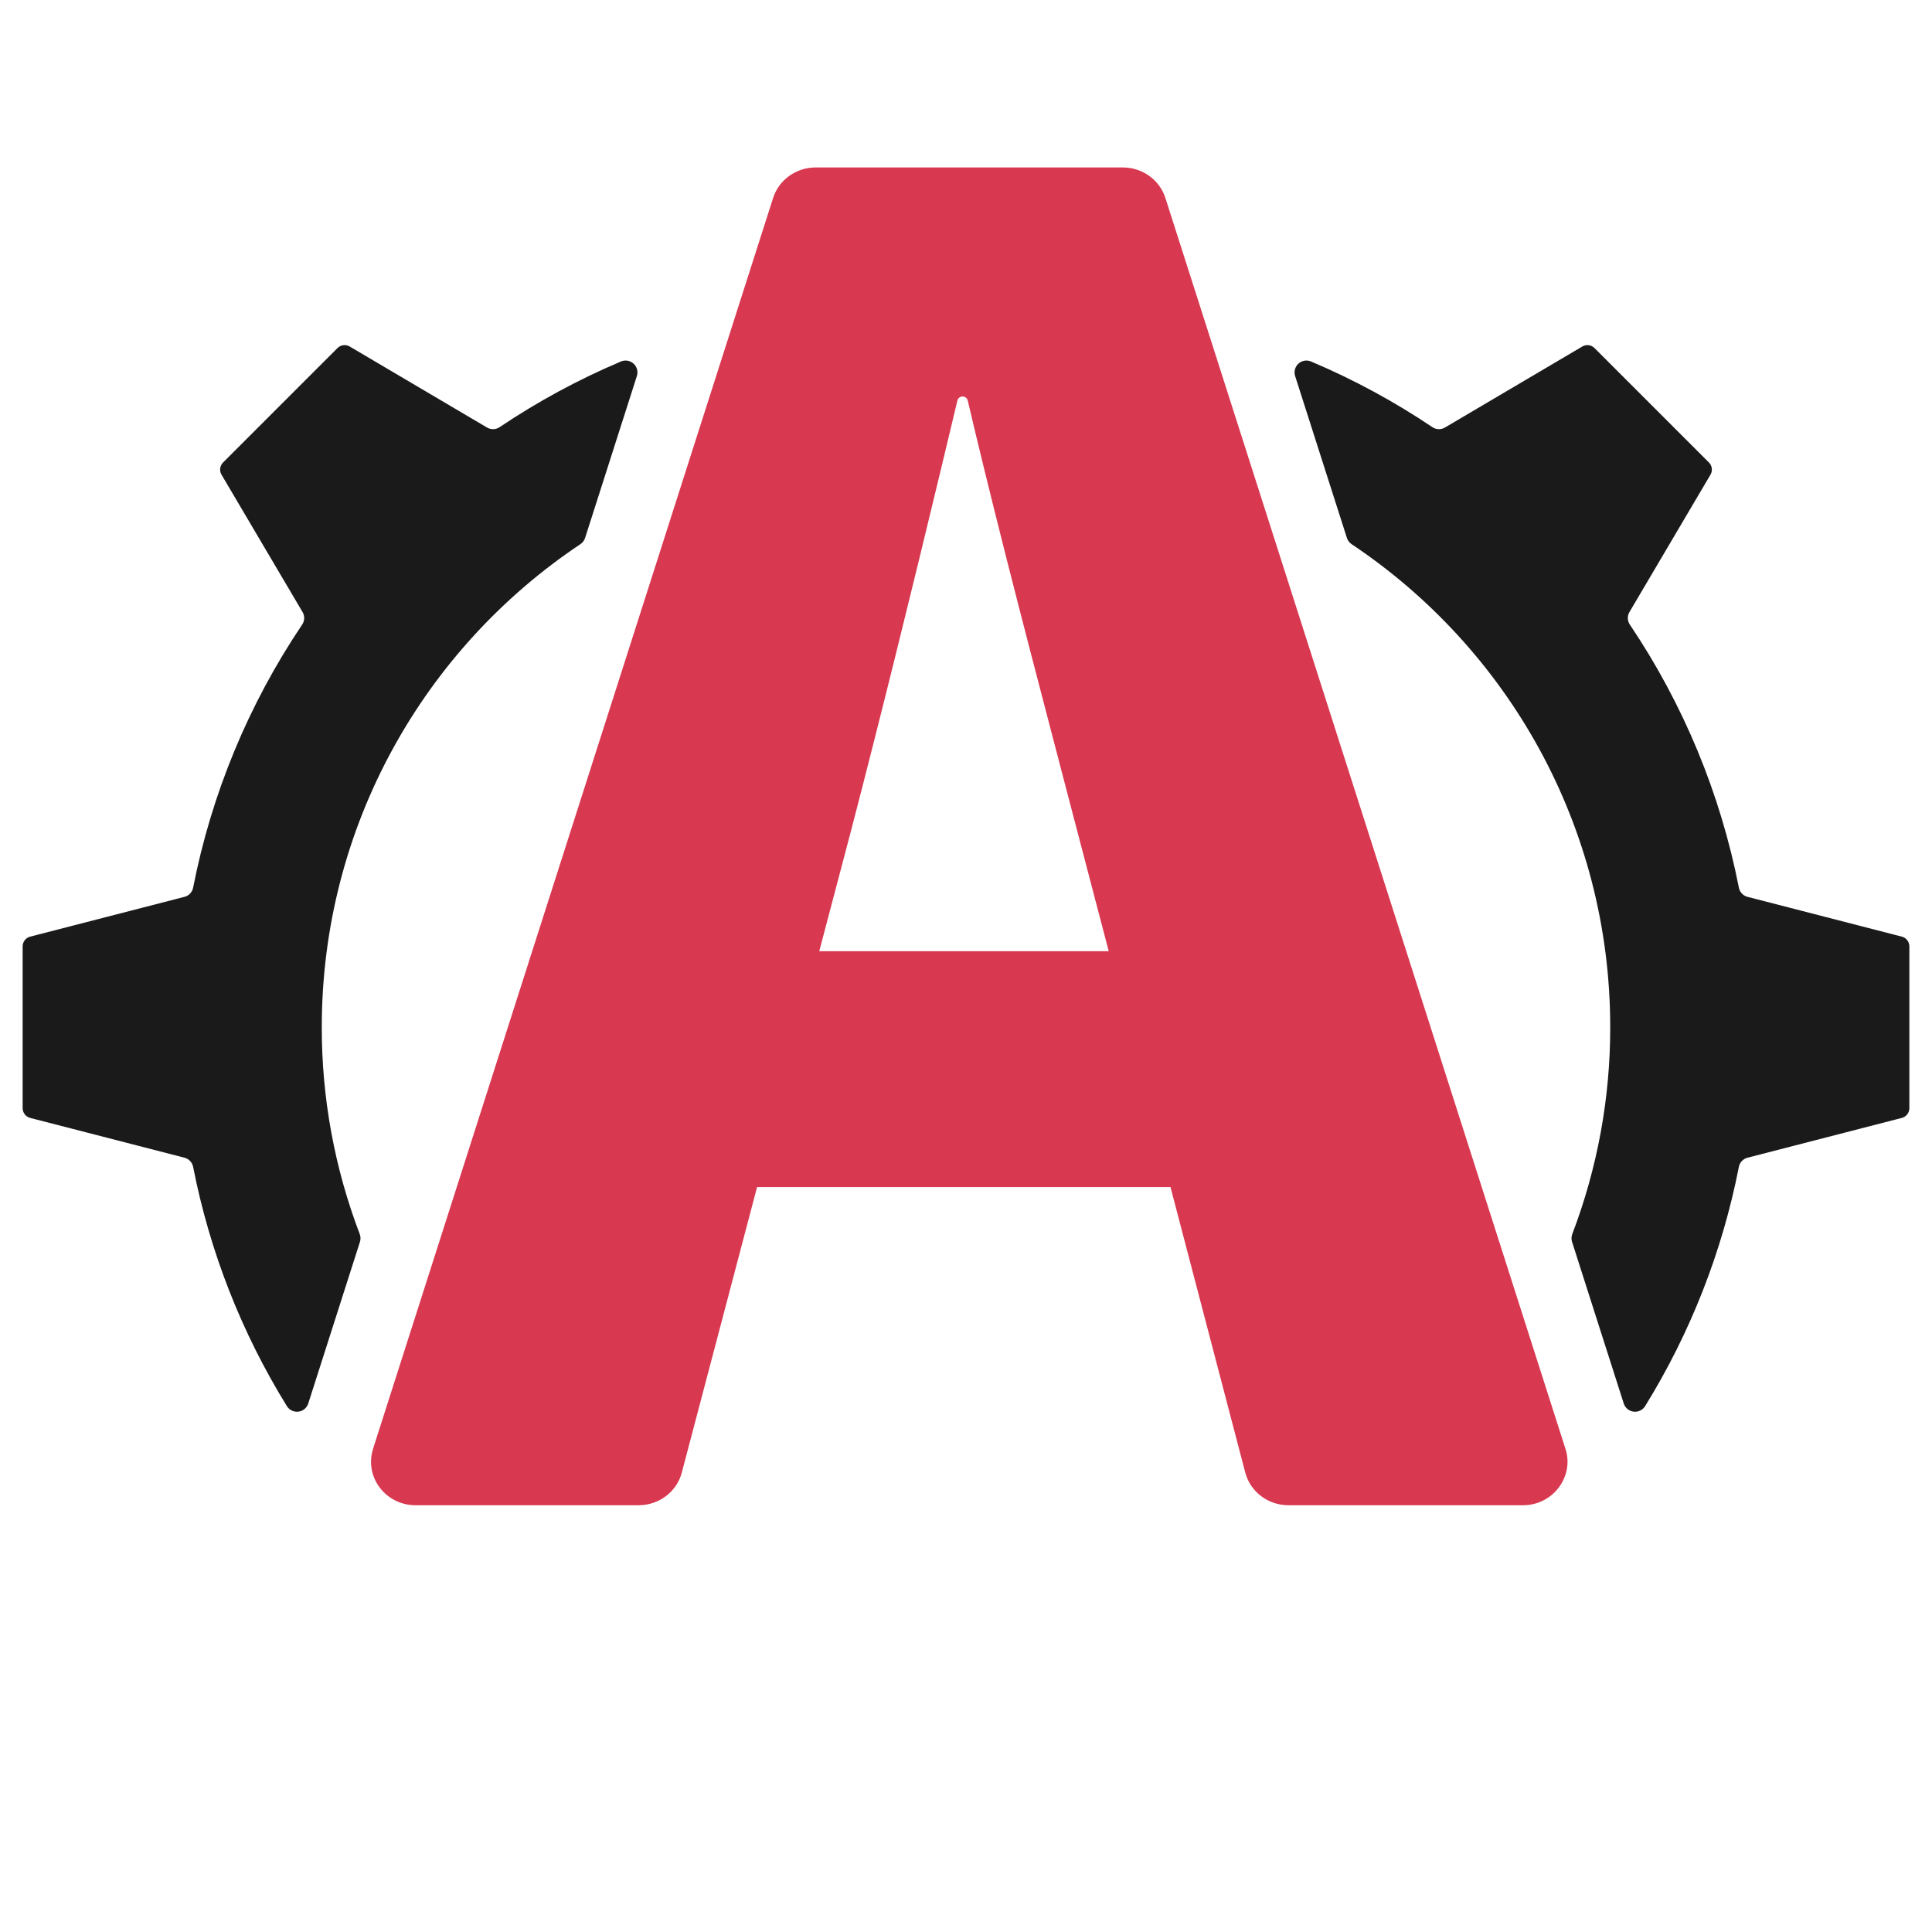
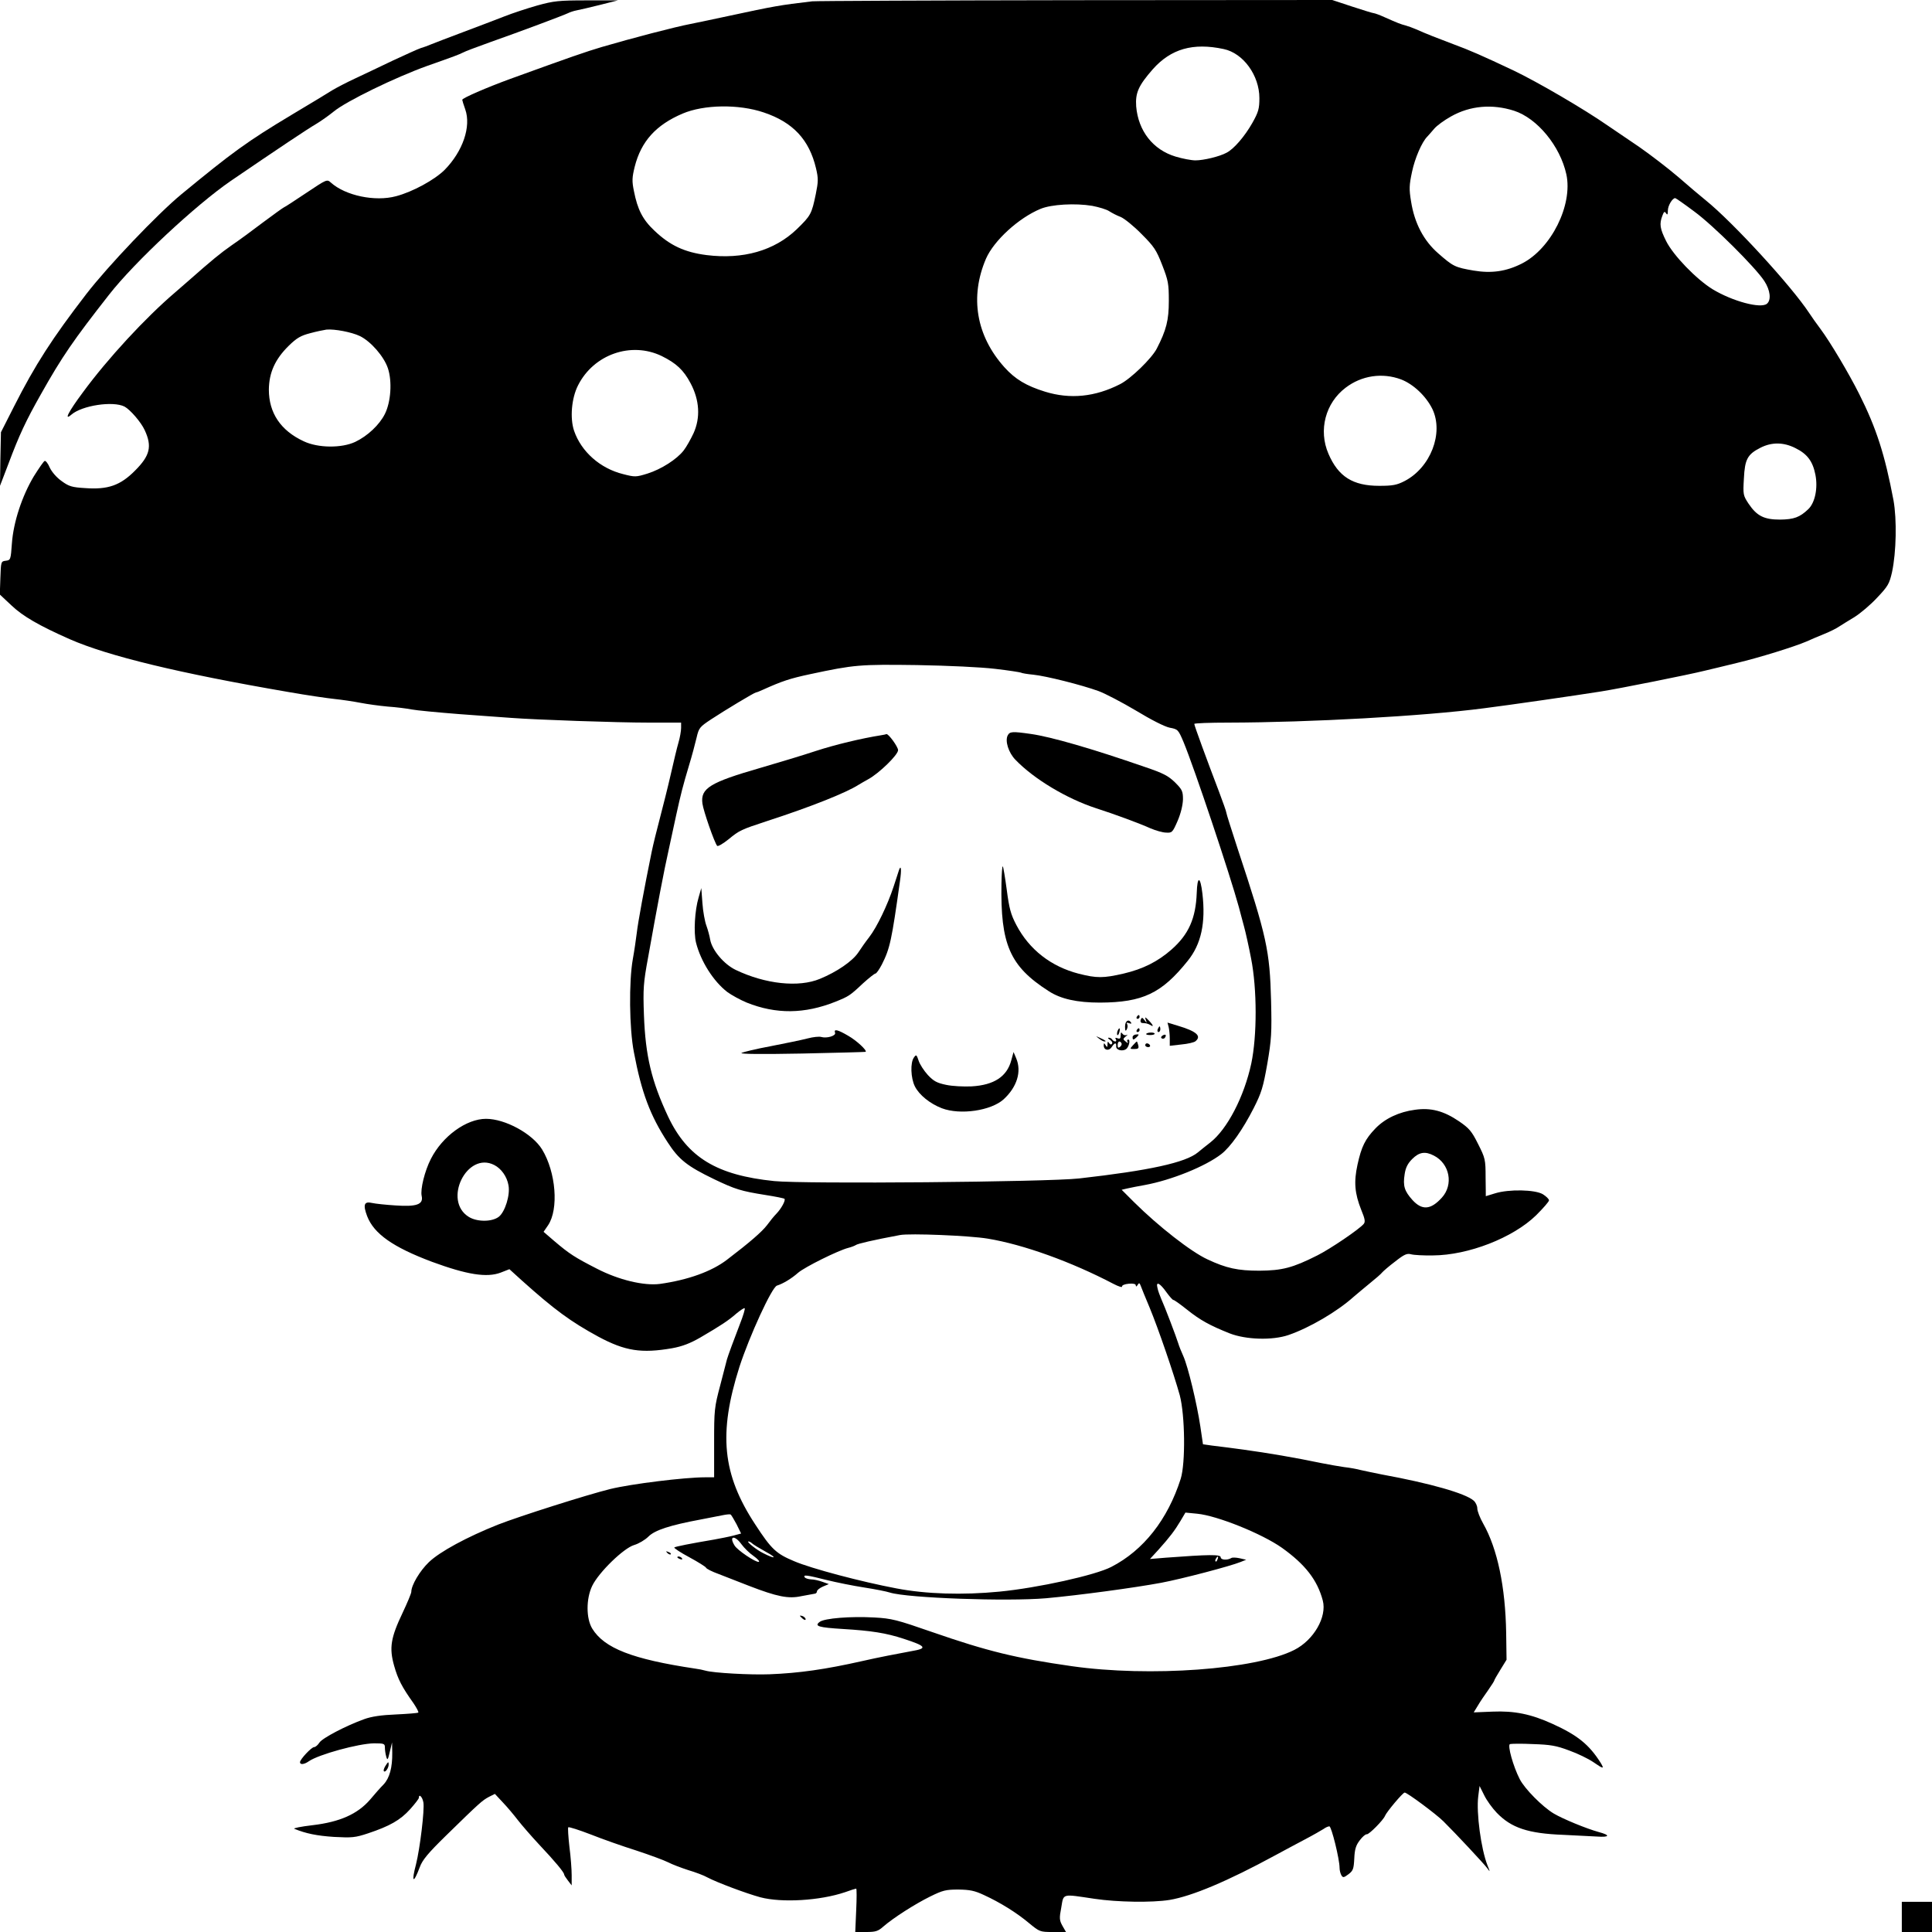
- <svg xmlns="http://www.w3.org/2000/svg" id="Isolation_Mode" data-name="Isolation Mode" viewBox="0 0 2048 2048">
-   <defs>
-     <style>.cls-1{fill:#1a1a1a;}.cls-2{fill:#d83850;}</style>
-   </defs>
-   <path class="cls-1" d="M2016.324,992.954,1852.385,950.673a12.483,12.483,0,0,1-9.116-9.727A761.716,761.716,0,0,0,1727.705,662.118a12.476,12.476,0,0,1-.426-13.32l86.063-145.884a10.698,10.698,0,0,0-2.029-12.884L1690.462,369.178a10.696,10.696,0,0,0-12.883-2.029l-145.887,86.065a12.47,12.47,0,0,1-13.314-.425,763.909,763.909,0,0,0-128.648-69.609,12.574,12.574,0,0,0-16.851,15.407l54.919,171.708a12.386,12.386,0,0,0,4.937,6.526c165.278,110.331,274.166,298.502,274.166,512.134a613.877,613.877,0,0,1-40.231,219.246,12.383,12.383,0,0,0-.238,8.197l54.814,171.38a12.562,12.562,0,0,0,22.628,2.81,761.016,761.016,0,0,0,99.396-253.622,12.489,12.489,0,0,1,9.12-9.731l163.936-42.279A10.698,10.698,0,0,0,2024,1174.409V1003.499A10.698,10.698,0,0,0,2016.324,992.954Z" />
-   <path class="cls-1" d="M31.676,992.954,195.615,950.673a12.483,12.483,0,0,0,9.116-9.727A761.716,761.716,0,0,1,320.295,662.118a12.476,12.476,0,0,0,.426-13.32L234.657,502.914a10.698,10.698,0,0,1,2.029-12.884L357.538,369.178a10.696,10.696,0,0,1,12.883-2.029l145.887,86.065a12.47,12.47,0,0,0,13.314-.425,763.909,763.909,0,0,1,128.648-69.609,12.574,12.574,0,0,1,16.851,15.407l-54.919,171.708a12.386,12.386,0,0,1-4.937,6.526c-165.278,110.331-274.166,298.502-274.166,512.134A613.877,613.877,0,0,0,381.331,1308.2a12.383,12.383,0,0,1,.238,8.197l-54.814,171.38a12.562,12.562,0,0,1-22.628,2.81A761.016,761.016,0,0,1,204.732,1236.965a12.489,12.489,0,0,0-9.12-9.731L31.676,1184.955A10.698,10.698,0,0,1,24,1174.409V1003.499A10.698,10.698,0,0,1,31.676,992.954Z" />
-   <path class="cls-2" d="M1393.934,1595.614h220.417a47.035,47.035,0,0,0,45.434-33.436,43.663,43.663,0,0,0-.318-26.288l-.258-.808-64.267-200.936L1358.955,596.317l-64.383-201.299-59.223-185.168c-6.154-19.236-24.433-32.339-45.118-32.339H864.65c-20.685,0-38.966,13.103-45.118,32.339l-57.589,180.055-62.911,196.7-244.443,764.265-59.176,185.02c-.146.457-.216.912-.346,1.369-8.361,29.184,14.09,58.355,45.463,58.355H676.957c21.573,0,40.406-14.231,45.771-34.583l79.798-302.685H1240.773l79.257,302.614c5.339,20.387,24.189,34.654,45.789,34.654H1393.934M868.442,1008.313l34.444-130.649c30.769-118.1,64.031-253.228,94.907-381.685,5.793-24.102,11.511-47.995,17.104-71.469a5.651,5.651,0,0,1,10.933.012c5.501,23.444,11.243,47.309,17.129,71.38,31.405,128.48,67.337,263.638,98.114,381.762l34.217,130.649Z" />
+ <svg xmlns="http://www.w3.org/2000/svg" version="1.0" width="1024pt" height="1024pt" viewBox="0 0 1024 1024" preserveAspectRatio="xMidYMid meet">
+   <g transform="translate(0,1024) scale(0.1,-0.1)" fill="#000000" stroke="none">
+     <path d="M2848 10211 c-53 -15 -132 -41 -175 -58 -43 -17 -141 -54 -218 -83 -77 -29 -153 -58 -170 -65 -16 -7 -41 -16 -55 -20 -13 -4 -81 -35 -150 -67 -69 -33 -159 -76 -200 -95 -41 -19 -95 -47 -120 -62 -25 -16 -121 -74 -215 -130 -235 -141 -312 -197 -584 -421 -127 -105 -389 -380 -504 -529 -180 -234 -270 -373 -383 -596 l-69 -136 -3 -142 -2 -142 44 115 c58 155 94 231 172 369 113 201 173 288 362 529 136 174 459 475 645 603 252 172 408 276 451 301 27 16 69 46 95 67 65 54 326 181 496 242 145 51 168 60 188 70 10 6 74 30 141 54 173 61 396 145 416 155 10 5 30 12 46 15 16 3 72 16 124 29 l95 24 -165 0 c-149 0 -175 -3 -262 -27z" />
+     <path d="M4305 10233 c-176 -21 -194 -24 -450 -79 -66 -14 -154 -33 -195 -41 -80 -15 -313 -76 -470 -122 -87 -26 -157 -50 -485 -169 -126 -46 -255 -102 -255 -111 0 -3 7 -26 16 -51 32 -91 -13 -222 -109 -320 -53 -53 -170 -117 -258 -140 -111 -30 -268 3 -345 72 -21 19 -22 18 -130 -54 -60 -40 -113 -75 -119 -77 -5 -2 -55 -38 -110 -79 -55 -42 -130 -97 -167 -122 -60 -42 -104 -78 -231 -190 -21 -18 -52 -45 -69 -60 -156 -133 -357 -350 -489 -530 -76 -102 -102 -153 -61 -118 56 49 221 74 282 43 30 -16 88 -83 107 -125 40 -86 28 -135 -51 -214 -78 -79 -144 -102 -265 -93 -69 4 -86 9 -124 37 -26 18 -52 48 -63 71 -9 22 -22 38 -27 36 -5 -1 -31 -39 -58 -82 -62 -104 -108 -242 -116 -356 -6 -85 -7 -88 -32 -91 -26 -3 -26 -5 -29 -91 l-3 -88 63 -59 c59 -56 145 -106 308 -178 203 -89 577 -180 1160 -280 96 -17 207 -33 245 -37 39 -4 99 -13 135 -20 36 -7 101 -16 145 -20 44 -3 100 -10 125 -15 25 -5 140 -16 255 -25 116 -8 239 -18 275 -20 131 -10 560 -25 728 -25 l172 0 0 -28 c0 -16 -6 -51 -14 -78 -8 -27 -26 -103 -41 -169 -15 -66 -41 -169 -57 -230 -16 -60 -36 -141 -44 -180 -40 -196 -73 -376 -79 -430 -4 -33 -13 -95 -21 -139 -21 -118 -19 -367 6 -494 40 -212 86 -335 179 -477 59 -91 103 -126 246 -195 113 -54 142 -63 274 -84 51 -8 96 -17 99 -20 7 -8 -17 -52 -43 -79 -12 -12 -34 -39 -50 -61 -27 -35 -90 -90 -212 -183 -81 -62 -206 -107 -355 -128 -85 -11 -219 21 -335 81 -117 60 -145 78 -225 146 l-57 49 24 35 c57 85 42 281 -32 402 -51 83 -195 162 -297 162 -104 0 -231 -92 -292 -212 -33 -64 -57 -162 -49 -197 10 -45 -27 -58 -140 -50 -49 3 -105 9 -123 13 -42 10 -49 -9 -26 -70 36 -93 136 -164 344 -242 185 -68 290 -85 364 -57 l46 18 65 -59 c175 -157 260 -219 407 -299 142 -76 228 -89 390 -61 55 10 96 26 150 57 106 62 148 89 191 127 22 18 41 31 44 28 3 -3 -8 -40 -25 -83 -31 -80 -64 -170 -69 -188 -1 -5 -17 -66 -35 -135 -32 -120 -33 -133 -33 -308 l0 -182 -47 0 c-110 0 -392 -35 -503 -62 -122 -30 -481 -144 -596 -189 -163 -65 -308 -143 -366 -199 -48 -46 -93 -122 -93 -157 0 -8 -21 -58 -46 -111 -63 -132 -72 -186 -45 -281 20 -71 41 -112 103 -199 16 -24 28 -46 25 -49 -4 -3 -57 -7 -119 -10 -77 -3 -130 -11 -168 -25 -97 -35 -221 -100 -237 -124 -8 -13 -21 -24 -28 -24 -14 0 -75 -65 -75 -80 0 -15 23 -12 47 5 52 36 263 94 346 95 53 0 57 -2 57 -22 0 -13 3 -34 7 -48 6 -22 9 -19 19 25 l12 50 1 -55 c1 -78 -14 -134 -46 -168 -16 -16 -48 -52 -72 -81 -66 -76 -160 -118 -305 -135 -61 -7 -104 -16 -96 -19 61 -25 119 -37 210 -43 95 -5 112 -4 181 19 114 38 171 70 223 128 25 28 46 55 46 60 0 24 19 5 24 -24 7 -38 -18 -244 -39 -328 -26 -98 -14 -106 20 -15 14 38 43 73 139 167 180 176 192 186 227 205 l32 16 42 -45 c24 -25 59 -67 79 -93 21 -27 72 -86 114 -131 84 -89 132 -147 132 -158 0 -4 9 -18 20 -32 l20 -26 0 54 c0 30 -5 98 -12 151 -6 54 -9 100 -6 103 3 3 57 -14 119 -38 63 -25 171 -63 241 -85 70 -23 146 -51 168 -62 23 -12 71 -30 108 -42 37 -11 83 -28 102 -39 49 -26 203 -84 280 -105 114 -30 316 -18 449 27 30 11 56 19 59 19 3 0 3 -52 0 -115 l-5 -115 58 0 c50 0 63 4 91 29 53 46 167 119 248 159 67 33 83 37 150 37 61 -1 86 -6 135 -29 87 -40 172 -93 238 -148 57 -47 59 -48 127 -48 l70 0 -19 33 c-16 29 -17 40 -6 97 13 76 1 72 176 46 121 -18 304 -21 398 -6 119 20 307 99 561 237 41 22 111 60 155 83 44 23 89 49 100 56 11 8 24 14 31 14 11 0 54 -174 54 -220 0 -14 5 -32 10 -40 8 -13 13 -12 37 6 25 19 28 28 31 84 2 49 9 70 29 96 14 19 31 33 37 32 11 -3 89 76 97 98 8 20 94 123 104 123 12 1 168 -115 205 -152 62 -61 217 -227 232 -248 17 -23 17 -23 2 14 -34 86 -60 279 -49 366 l7 55 25 -50 c13 -27 43 -68 66 -92 77 -80 166 -110 352 -117 66 -3 146 -7 178 -9 69 -5 74 7 10 24 -65 18 -189 69 -238 98 -60 36 -154 131 -180 182 -35 68 -66 180 -52 186 7 2 62 3 122 0 92 -3 123 -8 192 -34 45 -16 102 -44 127 -61 55 -38 61 -39 39 -3 -61 96 -122 145 -254 205 -114 52 -202 70 -319 65 l-99 -4 22 36 c11 19 36 56 54 81 18 26 33 49 33 52 0 3 15 29 33 58 l32 52 -2 142 c-4 244 -46 446 -122 580 -17 30 -31 66 -31 80 0 14 -9 33 -20 42 -44 38 -229 91 -486 138 -39 8 -89 18 -110 23 -22 6 -61 13 -89 16 -27 4 -81 13 -120 21 -138 29 -292 55 -410 71 -66 9 -142 19 -170 22 l-49 7 -14 95 c-18 120 -65 316 -90 372 -11 24 -23 54 -27 68 -10 33 -72 196 -90 235 -7 17 -17 42 -20 58 -10 38 12 28 48 -23 16 -22 32 -40 36 -40 5 0 37 -23 72 -51 70 -56 121 -84 226 -126 87 -34 227 -38 312 -9 111 38 258 124 346 203 16 14 55 46 85 71 30 24 60 50 66 58 6 7 37 34 69 58 48 38 63 44 84 38 14 -4 67 -7 116 -6 187 1 424 93 547 213 37 37 68 72 68 79 0 7 -15 21 -32 32 -41 25 -180 28 -254 5 -27 -8 -49 -15 -49 -15 0 0 0 45 -1 99 0 95 -2 103 -40 178 -34 68 -47 83 -101 120 -81 55 -149 73 -233 61 -84 -11 -159 -46 -210 -99 -54 -56 -74 -96 -95 -192 -20 -92 -15 -152 20 -240 20 -48 22 -63 13 -74 -23 -28 -178 -133 -246 -167 -131 -66 -186 -80 -307 -81 -114 0 -175 13 -275 60 -87 40 -260 175 -390 304 l-65 65 30 7 c17 4 58 12 92 18 142 26 322 99 406 164 49 38 114 130 172 244 41 81 50 110 72 235 22 128 24 164 20 333 -7 267 -22 338 -178 809 -32 98 -59 183 -59 188 0 6 -18 56 -39 112 -63 165 -131 350 -131 359 0 4 82 7 183 7 428 1 1031 34 1352 76 128 16 488 68 620 89 96 15 466 89 550 110 33 8 110 26 170 41 118 28 305 86 370 114 22 10 64 28 94 40 30 12 66 30 80 40 14 9 51 32 81 50 30 19 84 64 119 102 58 61 65 74 79 135 23 107 26 280 8 381 -46 243 -91 383 -182 564 -54 108 -154 276 -204 343 -21 28 -48 66 -61 86 -94 143 -405 482 -549 598 -25 20 -90 75 -145 123 -55 47 -149 119 -208 160 -59 40 -134 91 -165 112 -128 89 -372 231 -499 292 -165 78 -236 109 -318 139 -90 34 -144 55 -200 80 -16 7 -41 16 -55 20 -27 7 -40 12 -112 44 -26 12 -52 21 -56 21 -5 0 -57 16 -115 35 l-106 35 -1363 -1 c-750 -1 -1376 -4 -1393 -6z m2181 -253 c104 -22 189 -140 189 -260 0 -56 -5 -74 -37 -131 -40 -71 -99 -140 -138 -159 -37 -20 -121 -40 -164 -40 -21 0 -69 9 -105 20 -120 36 -198 136 -209 266 -5 72 12 110 88 197 96 108 213 142 376 107z m-2438 -336 c155 -52 241 -144 277 -296 13 -55 12 -71 -1 -136 -22 -107 -27 -115 -101 -187 -119 -114 -285 -161 -478 -137 -117 15 -194 51 -276 129 -63 59 -90 113 -109 210 -11 53 -10 72 4 129 34 135 113 222 254 282 113 48 297 51 430 6z m3977 9 c123 -40 244 -187 277 -337 35 -162 -80 -394 -236 -473 -83 -42 -161 -53 -256 -37 -99 17 -108 22 -187 91 -77 67 -126 160 -144 275 -11 66 -10 87 5 157 15 72 52 158 81 187 6 7 23 25 36 41 14 17 54 46 90 66 101 57 218 67 334 30z m955 -534 c101 -74 322 -294 371 -368 32 -49 38 -101 14 -121 -33 -27 -182 13 -288 77 -86 53 -208 179 -246 255 -33 66 -37 91 -20 135 8 22 12 24 19 13 7 -11 10 -8 10 14 0 26 24 66 39 66 3 0 49 -32 101 -71z m-3191 30 c36 -7 77 -19 91 -29 14 -9 41 -23 60 -30 19 -8 69 -48 110 -90 67 -67 79 -85 110 -165 32 -82 35 -99 35 -190 0 -102 -13 -154 -64 -253 -27 -52 -137 -159 -194 -188 -133 -68 -265 -81 -398 -40 -100 31 -158 66 -215 129 -150 167 -185 373 -98 576 42 96 173 216 289 264 58 24 184 31 274 16z m-3882 -690 c58 -28 128 -108 149 -171 23 -69 16 -178 -16 -242 -29 -58 -92 -117 -157 -148 -72 -34 -197 -33 -273 3 -123 57 -185 151 -185 274 1 90 33 161 105 232 43 42 64 54 114 67 33 9 72 17 86 19 43 4 133 -13 177 -34z m1600 -106 c77 -38 116 -74 153 -144 48 -90 53 -183 16 -265 -15 -32 -38 -73 -52 -91 -36 -47 -119 -100 -192 -123 -61 -19 -67 -19 -129 -3 -122 30 -222 119 -260 229 -23 67 -14 174 21 242 83 164 281 233 443 155z m3919 -124 c65 -25 132 -88 166 -157 61 -128 -10 -311 -148 -382 -41 -21 -63 -25 -134 -25 -140 0 -217 49 -269 170 -54 125 -16 269 91 350 85 65 195 81 294 44z m2090 -364 c63 -31 92 -70 106 -141 14 -71 -2 -149 -38 -183 -45 -43 -76 -54 -149 -55 -85 0 -123 19 -167 84 -29 44 -30 48 -25 134 5 102 19 128 88 163 59 30 122 30 185 -2z m-4242 -1170 c71 -8 132 -18 137 -20 4 -3 34 -8 66 -11 68 -7 255 -54 346 -87 35 -13 125 -60 199 -104 79 -48 152 -85 178 -90 43 -8 45 -10 73 -76 57 -137 246 -702 293 -874 8 -29 20 -77 28 -105 8 -29 25 -105 37 -168 32 -162 32 -410 1 -557 -38 -176 -127 -348 -218 -419 -20 -16 -50 -39 -65 -52 -65 -54 -257 -96 -629 -138 -169 -19 -1456 -30 -1616 -14 -305 31 -460 125 -563 342 -88 188 -120 321 -128 538 -5 139 -3 170 22 305 49 275 84 459 109 570 13 61 31 144 40 185 25 114 36 156 67 260 16 52 34 120 41 150 12 52 16 57 78 98 73 48 229 142 237 142 3 0 19 6 36 14 102 46 144 60 252 83 234 50 262 52 565 48 169 -3 338 -11 414 -20z m2326 -2580 c84 -43 105 -154 42 -223 -59 -65 -105 -68 -156 -12 -42 47 -51 74 -41 137 5 34 16 56 40 80 37 37 69 42 115 18z m-4980 -50 c37 -19 67 -61 75 -107 10 -51 -18 -141 -51 -167 -36 -28 -115 -28 -159 -1 -140 86 -10 350 135 275z m2615 -390 c189 -31 444 -123 667 -240 27 -14 47 -20 45 -14 -1 7 14 13 36 15 24 2 37 -1 37 -9 0 -8 4 -7 10 3 7 12 10 11 16 -5 4 -11 25 -63 47 -115 46 -111 128 -350 160 -465 28 -106 31 -360 5 -443 -69 -216 -197 -379 -368 -467 -85 -44 -388 -111 -593 -131 -195 -19 -388 -13 -545 17 -186 35 -454 106 -542 144 -96 40 -121 63 -207 195 -175 266 -196 482 -84 835 53 163 172 423 199 431 32 10 77 37 112 68 36 31 214 119 266 132 16 4 34 11 40 15 9 7 90 26 234 53 52 10 369 -3 465 -19z m-1331 -1514 l24 -49 -41 -11 c-23 -6 -69 -15 -102 -21 -124 -21 -206 -37 -211 -42 -3 -3 33 -27 80 -52 46 -25 86 -50 88 -55 2 -6 32 -21 68 -34 36 -14 107 -42 159 -62 150 -58 210 -70 278 -55 32 6 64 12 71 13 6 0 12 6 12 12 0 7 14 18 32 26 l31 13 -34 12 c-19 7 -46 13 -61 13 -15 1 -30 6 -33 11 -9 15 11 12 115 -14 52 -13 142 -31 200 -40 58 -9 119 -21 137 -27 93 -29 620 -48 828 -30 175 16 465 55 610 82 111 21 366 88 420 110 l30 12 -35 8 c-19 4 -39 5 -44 1 -22 -13 -56 -10 -56 4 0 16 -62 15 -290 -2 l-85 -7 45 49 c60 67 86 101 117 153 l26 44 62 -6 c106 -10 344 -106 450 -181 123 -88 187 -170 216 -279 23 -87 -48 -210 -151 -262 -205 -104 -766 -145 -1180 -86 -294 42 -446 79 -740 181 -187 65 -214 72 -306 77 -126 7 -263 -4 -289 -23 -31 -23 -7 -30 123 -38 149 -9 228 -21 322 -52 120 -39 127 -51 43 -65 -66 -12 -185 -35 -263 -53 -195 -44 -335 -64 -491 -70 -101 -4 -298 7 -339 19 -14 4 -38 9 -55 11 -334 50 -482 108 -546 212 -33 54 -33 159 0 227 35 72 167 200 222 216 24 7 58 27 76 45 34 34 114 60 275 90 46 9 99 19 118 23 19 4 38 6 42 4 4 -2 18 -26 32 -52z m26 -106 c14 -19 42 -47 64 -62 21 -15 34 -29 28 -31 -15 -5 -115 62 -129 87 -31 51 1 56 37 6z m56 5 c6 -6 39 -26 75 -46 61 -33 48 -39 -16 -6 -35 17 -91 62 -78 62 5 0 14 -5 19 -10z m2467 -85 c-3 -9 -8 -14 -10 -11 -3 3 -2 9 2 15 9 16 15 13 8 -4z" />
+     <path d="M5341 6342 c-15 -29 4 -91 41 -129 97 -101 271 -206 428 -257 102 -33 224 -78 287 -106 28 -12 66 -23 84 -23 31 -2 34 1 61 63 17 40 27 83 28 113 0 43 -4 52 -42 90 -36 35 -62 49 -163 83 -277 96 -495 159 -602 174 -98 14 -111 13 -122 -8z" />
+     <path d="M4670 6343 c-102 -16 -244 -50 -345 -83 -66 -22 -199 -62 -295 -90 -267 -77 -318 -108 -307 -189 5 -39 64 -208 78 -224 4 -5 31 11 61 35 57 47 66 51 203 96 234 76 419 150 485 192 8 5 32 19 52 30 57 31 158 129 158 154 0 18 -52 89 -62 85 -2 -1 -14 -4 -28 -6z" />
+     <path d="M5308 5559 c-6 -325 44 -440 250 -572 64 -42 151 -61 272 -61 227 1 327 49 465 221 72 89 96 202 78 357 -11 93 -27 95 -30 4 -5 -136 -43 -221 -134 -301 -73 -64 -151 -103 -253 -127 -108 -25 -143 -25 -238 -1 -147 38 -262 127 -331 258 -30 57 -38 88 -51 187 -9 66 -18 121 -21 124 -3 3 -6 -37 -7 -89z" />
+     <path d="M4765 5629 c-2 -8 -16 -48 -29 -89 -32 -97 -88 -214 -129 -267 -18 -23 -44 -60 -59 -83 -31 -45 -112 -101 -202 -138 -113 -47 -289 -28 -446 47 -63 30 -126 105 -136 161 -3 19 -12 52 -20 74 -8 21 -18 75 -21 119 l-6 80 -14 -49 c-21 -70 -27 -187 -14 -240 25 -99 92 -205 166 -262 22 -16 69 -42 103 -56 155 -62 306 -61 471 5 69 28 75 31 145 97 31 28 61 52 66 52 5 0 20 21 34 48 43 85 52 127 96 442 9 61 6 89 -5 59z" />
+     <path d="M6025 4850 c-3 -5 -1 -10 4 -10 6 0 11 5 11 10 0 6 -2 10 -4 10 -3 0 -8 -4 -11 -10z" />
+     <path d="M6046 4835 c-3 -8 0 -16 7 -17 7 0 17 -2 22 -2 6 -1 16 -5 23 -9 19 -13 14 1 -10 25 -19 19 -21 20 -15 2 7 -18 6 -18 -7 -1 -12 15 -14 16 -20 2z" />
+     <path d="M5963 4799 c0 -23 3 -27 9 -15 5 9 6 21 2 28 -5 8 -2 9 10 5 10 -4 15 -3 11 3 -13 21 -32 9 -32 -21z" />
+     <path d="M6194 4797 c3 -12 6 -40 6 -61 l0 -39 61 7 c34 3 68 11 75 17 34 28 6 53 -95 83 l-53 16 6 -23z" />
+     <path d="M6136 4785 c-3 -8 -1 -15 4 -15 6 0 10 7 10 15 0 8 -2 15 -4 15 -2 0 -6 -7 -10 -15z" />
+     <path d="M5923 4775 c-3 -9 -3 -18 -1 -21 3 -3 8 4 11 16 6 23 -1 27 -10 5z" />
+     <path d="M6025 4780 c-3 -5 -1 -10 4 -10 6 0 11 5 11 10 0 6 -2 10 -4 10 -3 0 -8 -4 -11 -10z" />
+     <path d="M4426 4766 c6 -16 -44 -31 -74 -22 -10 3 -42 0 -72 -8 -30 -8 -118 -26 -195 -41 -76 -14 -146 -31 -155 -36 -9 -6 107 -7 320 -3 184 4 336 8 338 9 9 7 -48 60 -92 85 -56 33 -78 38 -70 16z" />
+     <path d="M5940 4753 c0 -17 -4 -21 -17 -16 -11 4 -14 3 -9 -5 4 -7 3 -12 -3 -12 -5 0 -13 5 -16 10 -3 6 -12 10 -18 10 -7 0 -4 -5 6 -11 9 -6 15 -15 11 -21 -4 -6 -10 -5 -15 3 -7 11 -9 9 -9 -6 0 -17 -2 -17 -10 -5 -8 13 -10 13 -10 -1 0 -26 28 -31 42 -9 16 25 26 26 24 3 -1 -18 32 -27 52 -14 15 10 25 51 12 51 -6 0 -8 -5 -4 -12 5 -9 2 -8 -9 1 -16 13 -16 14 0 28 10 8 12 11 4 7 -7 -3 -17 0 -22 7 -6 10 -9 8 -9 -8z m4 -42 c3 -5 0 -13 -7 -19 -10 -8 -13 -6 -13 9 0 20 11 25 20 10z" />
+     <path d="M6075 4760 c-2 -3 7 -6 21 -6 13 0 24 3 24 7 0 9 -40 8 -45 -1z" />
+     <path d="M6003 4743 c0 -17 5 -16 23 1 12 13 12 15 -4 13 -10 0 -19 -7 -19 -14z" />
+     <path d="M6161 4751 c-8 -6 -9 -11 -3 -15 6 -3 14 -1 17 5 9 14 2 20 -14 10z" />
+     <path d="M5824 4736 c11 -9 24 -16 30 -16 12 0 7 5 -24 19 -24 11 -24 11 -6 -3z" />
+     <path d="M6005 4700 c-18 -20 -17 -20 8 -20 20 0 24 4 20 20 -3 11 -6 20 -8 20 -1 0 -10 -9 -20 -20z" />
+     <path d="M6070 4700 c0 -5 7 -10 16 -10 8 0 12 5 9 10 -3 6 -10 10 -16 10 -5 0 -9 -4 -9 -10z" />
+     <path d="M5360 4620 c-23 -86 -91 -131 -210 -138 -42 -2 -103 1 -135 8 -49 10 -67 20 -97 52 -21 23 -43 57 -49 76 -11 33 -13 34 -25 17 -20 -27 -17 -109 5 -153 23 -46 81 -92 143 -116 98 -37 260 -13 327 47 71 65 97 147 67 218 l-14 33 -12 -44z" />
+     <path d="M3537 2009 c7 -7 15 -10 18 -7 3 3 -2 9 -12 12 -14 6 -15 5 -6 -5z" />
+     <path d="M3590 1986 c0 -2 7 -7 16 -10 8 -3 12 -2 9 4 -6 10 -25 14 -25 6z" />
+     <path d="M4240 1676 c0 -2 7 -9 15 -16 9 -7 15 -8 15 -2 0 5 -7 12 -15 16 -8 3 -15 4 -15 2z" />
+     <path d="M2042 879 c-7 -12 -11 -24 -7 -27 7 -8 25 17 25 36 0 17 -3 15 -18 -9z" />
+     <path d="M10080 80 l0 -80 80 0 80 0 0 80 0 80 -80 0 -80 0 0 -80z" />
+   </g>
</svg>
